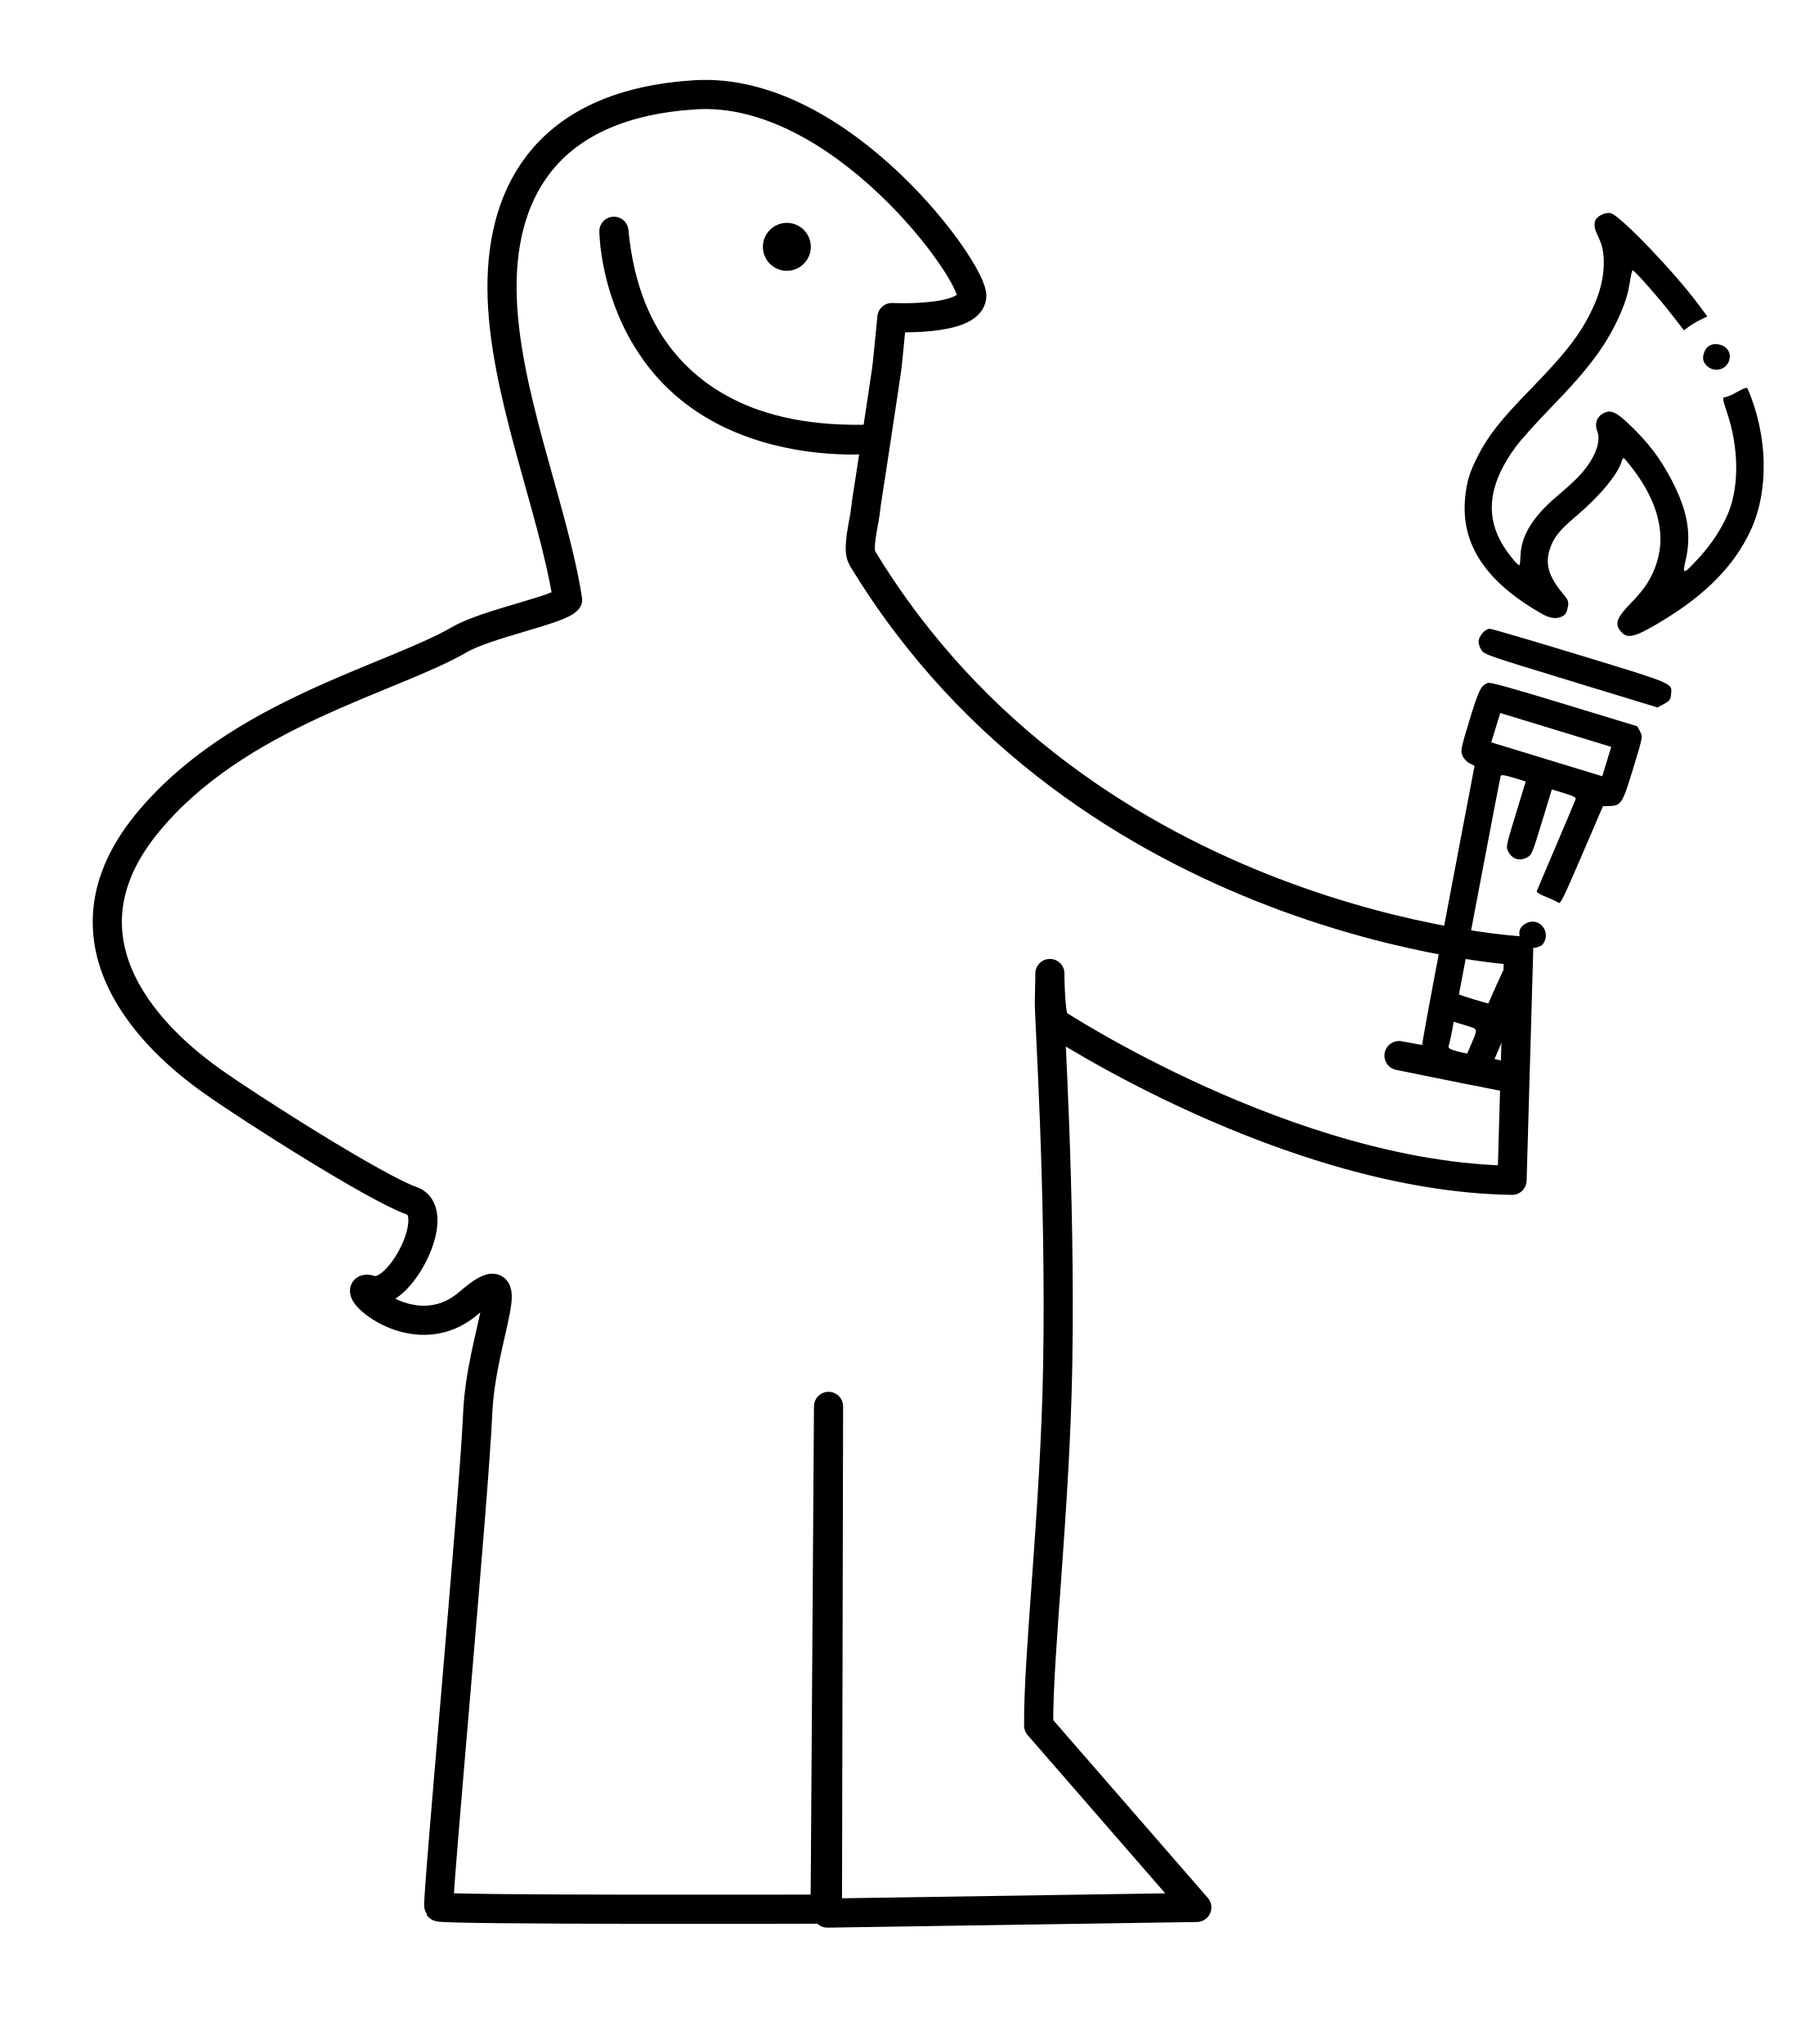
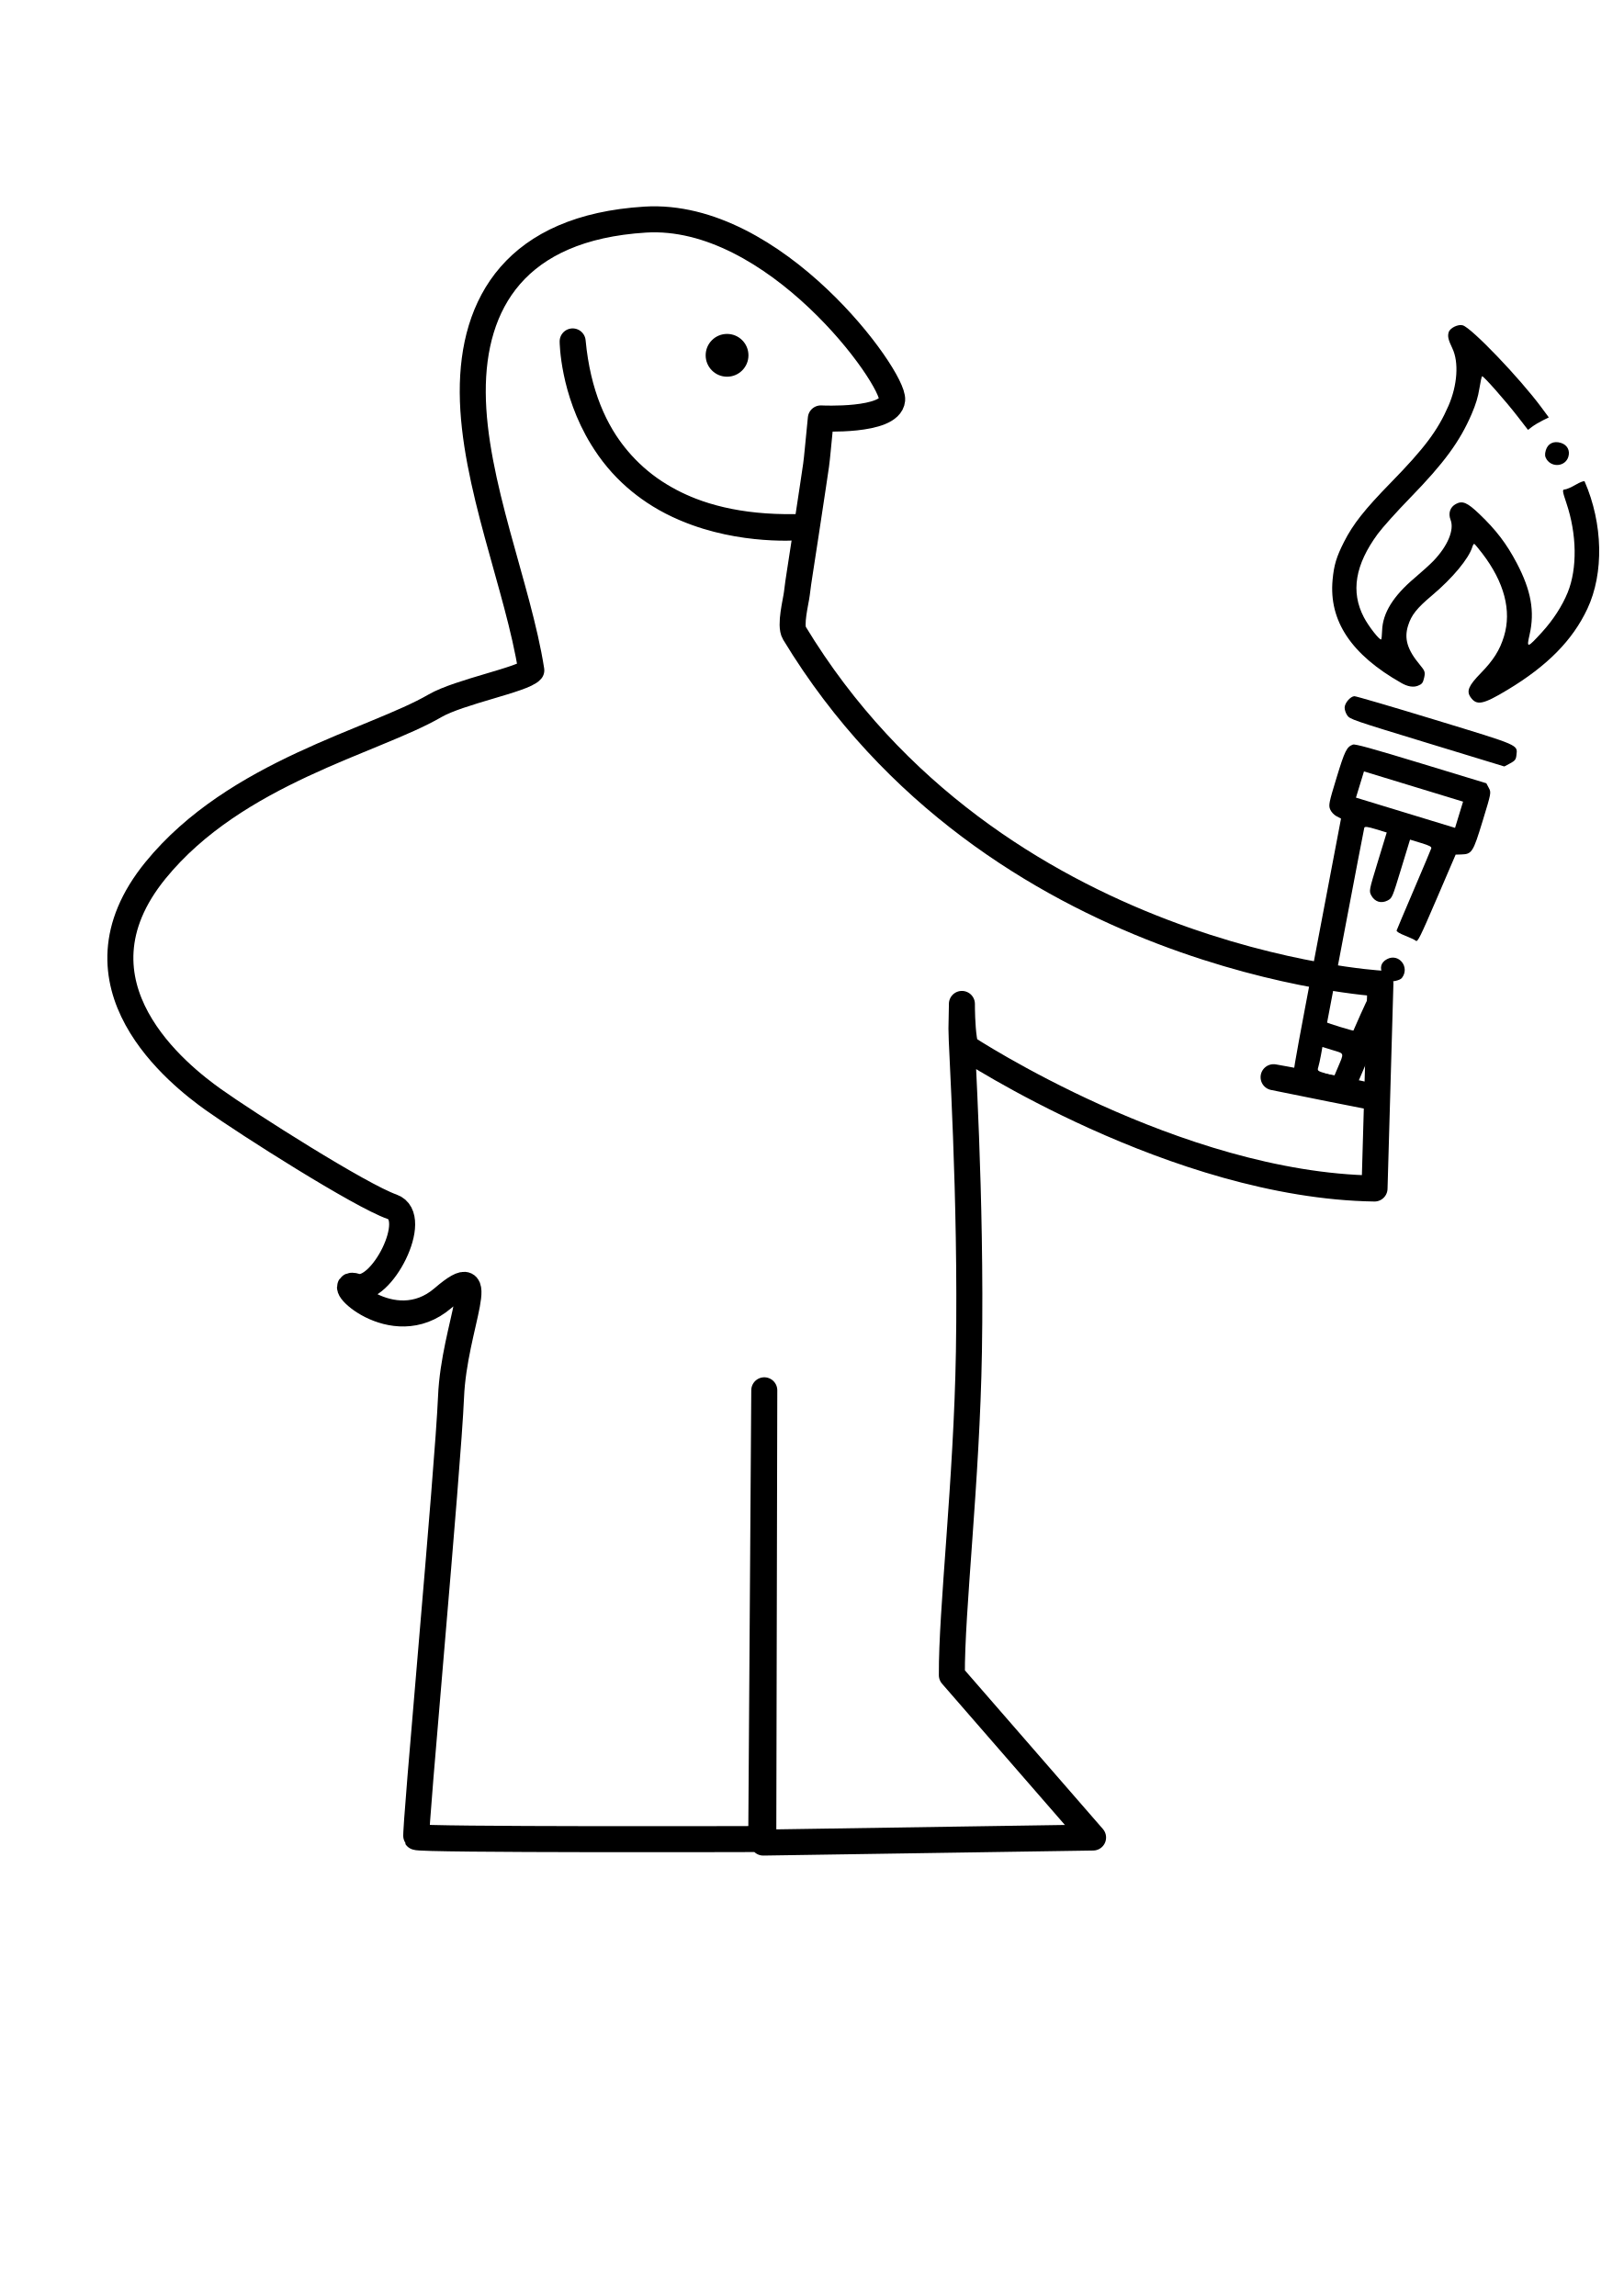
- <svg xmlns="http://www.w3.org/2000/svg" width="210mm" height="236mm" viewBox="0 0 210 236" version="1.1" id="svg1" xml:space="preserve">
+ <svg xmlns="http://www.w3.org/2000/svg" width="210mm" height="297mm" viewBox="0 0 210 297" version="1.1" id="svg1" xml:space="preserve">
  <defs id="defs1" />
  <g id="layer1">
-     <path style="fill:none;stroke:#000000;stroke-width:3.365;stroke-linecap:round;stroke-linejoin:round;stroke-dasharray:none;paint-order:stroke fill markers" d="m 175.358,109.768 c 0,0 -50.046,-2.823 -75.799,-45.348 -0.601,-0.992 0.197,-4.032 0.325,-5.083 0.268,-2.211 0.352,-2.373 1.123,-7.538 1.825,-12.217 1.158,-6.972 1.98,-15.136 0,0 8.947,0.461 9.224,-2.398 C 112.488,31.405 97.019,9.904 80.264,10.945 63.514,11.985 57.909,21.766 57.967,33.307 c 0.059,11.689 5.901,25.201 7.572,35.939 -0.99,1.188 -9.318,2.764 -12.47,4.597 -7.881,4.583 -25.77,8.575 -36.116,21.256 -12.068,14.791 3.133,26.59 7.468,29.681 4.335,3.091 19.008,12.426 23.117,13.86 3.727,1.302 -1.435,11.348 -4.696,10.305 -3.261,-1.044 4.75,7.12 11.272,1.511 6.522,-5.609 1.427,3.531 1.044,12.783 -0.383,9.253 -4.75,56.535 -4.489,56.926 0.261,0.391 44.611,0.261 44.611,0.261 l 0.391,-58.046 -0.13,58.503 42.654,-0.652 -18.262,-21.001 c -0.06,-8.34 1.925,-25.096 2.205,-41.822 0.337,-20.176 -1.01,-40.058 -0.966,-41.777 0.188,-7.443 -0.201,-0.024 0.557,2.387 0,0 27.115,17.874 52.868,18.259 z" id="path1" />
-     <path style="fill:none;stroke:#000000;stroke-width:3.365;stroke-linecap:round;stroke-linejoin:round;stroke-dasharray:none;paint-order:stroke fill markers" d="m 161.544,121.879 c 0,0 8.658,1.544 12.571,2.457 3.577,0.835 -12.571,-2.457 -12.571,-2.457 z" id="path2" />
-     <path style="fill:none;stroke:#000000;stroke-width:3.365;stroke-linecap:round;stroke-linejoin:round;stroke-dasharray:none;paint-order:stroke fill markers" d="m 101.05,50.683 c 0,0 -27.614,3.187 -30.161,-23.981 0,0 0.148,25.257 30.161,23.981 z" id="path3" />
-     <circle style="fill:#000000;stroke:none;stroke-width:3.365;stroke-linecap:round;stroke-linejoin:round;stroke-dasharray:none;paint-order:stroke fill markers" id="path4" cx="90.858" cy="28.5" r="2.767" />
-     <path style="fill:#000000" d="m 164.207,122.975 c -0.417,-0.658 -0.693,0.967 4.253,-25.058 l 1.804,-9.491 -0.592,-0.31 c -0.326,-0.17 -0.695,-0.575 -0.821,-0.899 -0.209,-0.539 -0.138,-0.885 0.832,-4.063 1.07,-3.505 1.314,-3.999 2.119,-4.301 0.277,-0.104 2.473,0.502 8.813,2.433 l 8.444,2.571 0.321,0.604 c 0.319,0.6 0.314,0.629 -0.797,4.267 -1.25,4.093 -1.382,4.299 -2.792,4.339 l -0.702,0.02 -2.441,5.683 c -2.131,4.961 -2.474,5.655 -2.698,5.463 -0.141,-0.121 -0.775,-0.421 -1.408,-0.668 -0.707,-0.275 -1.125,-0.533 -1.084,-0.669 0.037,-0.121 1.04,-2.497 2.23,-5.28 1.189,-2.783 2.2,-5.182 2.246,-5.333 0.066,-0.215 -0.22,-0.366 -1.33,-0.705 l -1.413,-0.431 -1.153,3.778 c -1.148,3.76 -1.156,3.779 -1.757,4.099 -0.381,0.203 -0.819,0.256 -1.186,0.144 -0.367,-0.112 -0.701,-0.401 -0.904,-0.782 -0.32,-0.601 -0.316,-0.622 0.832,-4.382 l 1.153,-3.778 -1.413,-0.431 c -1.032,-0.315 -1.434,-0.365 -1.488,-0.187 -0.041,0.134 -1.137,5.849 -2.436,12.7 -1.299,6.851 -2.367,12.477 -2.375,12.503 -0.007,0.026 0.75,0.28 1.683,0.565 0.933,0.285 1.706,0.498 1.719,0.473 0.013,-0.025 0.43,-0.969 0.927,-2.098 0.497,-1.129 0.957,-2.082 1.022,-2.116 0.065,-0.034 0.497,0.154 0.96,0.417 0.464,0.264 1.109,0.5 1.433,0.526 0.561,0.045 0.577,0.072 0.32,0.553 -0.148,0.278 -1.333,3.007 -2.632,6.064 -2.175,5.118 -2.407,5.583 -2.92,5.856 -0.532,0.283 -0.694,0.255 -3.477,-0.594 -2.778,-0.848 -2.937,-0.92 -3.293,-1.481 z m 5.652,-2.362 c 0.817,-1.929 0.865,-1.766 -0.658,-2.231 l -1.345,-0.411 -0.183,1.026 c -0.101,0.564 -0.254,1.259 -0.34,1.544 -0.153,0.507 -0.131,0.527 0.947,0.856 l 1.104,0.337 z m 15.672,-32.683 0.518,-1.696 -6.408,-1.956 -6.408,-1.956 -0.518,1.696 -0.518,1.696 6.408,1.956 6.408,1.956 z m -9.839,20.705 c -0.472,-0.887 -0.29,-1.597 0.523,-2.029 1.53,-0.815 2.999,1.054 1.918,2.44 -0.237,0.303 -1.286,0.544 -1.751,0.402 -0.169,-0.051 -0.479,-0.417 -0.689,-0.813 z m -4.624,-33.564 c -0.199,-0.285 -0.35,-0.75 -0.335,-1.031 0.03,-0.589 0.743,-1.411 1.256,-1.447 0.187,-0.013 4.862,1.356 10.387,3.043 11.174,3.411 10.72,3.213 10.572,4.61 -0.057,0.536 -0.19,0.706 -0.816,1.039 l -0.748,0.398 -9.978,-3.046 c -9.666,-2.951 -9.989,-3.062 -10.339,-3.565 z m 6.996,-4.188 c -6.476,-3.666 -9.383,-8.029 -8.89,-13.345 0.177,-1.904 0.496,-2.965 1.476,-4.898 1.168,-2.305 2.66,-4.195 6.064,-7.68 4.352,-4.456 6.058,-6.731 7.451,-9.937 1.156,-2.661 1.357,-5.626 0.503,-7.416 -0.539,-1.129 -0.639,-1.568 -0.478,-2.096 0.17,-0.556 1.229,-1.071 1.827,-0.889 1.154,0.352 7.325,6.791 10.124,10.563 l 0.998,1.346 -0.81,0.4 c -0.446,0.22 -1.051,0.583 -1.346,0.806 l -0.536,0.406 -1.372,-1.772 c -1.578,-2.038 -4.415,-5.245 -4.567,-5.164 -0.057,0.03 -0.214,0.746 -0.348,1.59 -0.174,1.089 -0.463,2.043 -0.995,3.282 -1.531,3.568 -3.573,6.351 -7.976,10.873 -1.701,1.747 -3.579,3.839 -4.174,4.649 -2.934,3.995 -3.517,7.488 -1.798,10.78 0.616,1.179 2.025,2.983 2.241,2.869 0.046,-0.024 0.101,-0.549 0.122,-1.166 0.078,-2.254 1.44,-4.452 4.206,-6.787 0.919,-0.776 2.018,-1.773 2.44,-2.215 1.842,-1.927 2.71,-4.008 2.209,-5.297 -0.333,-0.857 -0.064,-1.658 0.69,-2.059 0.854,-0.454 1.467,-0.192 3.023,1.293 2.175,2.076 3.527,3.85 4.848,6.361 1.852,3.522 2.343,6.261 1.656,9.253 -0.412,1.796 -0.311,1.776 1.601,-0.315 1.436,-1.57 2.618,-3.396 3.327,-5.138 1.259,-3.092 1.194,-7.544 -0.169,-11.574 -0.517,-1.528 -0.544,-1.75 -0.213,-1.754 0.208,-0.002 0.853,-0.282 1.432,-0.621 0.579,-0.339 1.093,-0.527 1.141,-0.416 2.377,5.439 2.516,11.873 0.354,16.475 -1.913,4.072 -5.169,7.377 -10.33,10.484 -3.177,1.913 -3.994,2.073 -4.783,0.938 -0.546,-0.785 -0.247,-1.484 1.325,-3.096 1.64,-1.681 2.459,-2.98 3.002,-4.758 1.015,-3.324 0.047,-7.011 -2.821,-10.754 -0.497,-0.648 -0.956,-1.194 -1.02,-1.214 -0.065,-0.02 -0.177,0.158 -0.249,0.396 -0.46,1.506 -2.562,4.037 -5.19,6.25 -1.998,1.682 -2.688,2.55 -3.122,3.927 -0.531,1.685 -0.096,3.129 1.525,5.07 0.658,0.787 0.714,0.957 0.552,1.672 -0.152,0.671 -0.279,0.834 -0.809,1.039 -0.595,0.231 -1.312,0.112 -2.14,-0.357 z M 196.864,41.971 c -0.237,-0.351 -0.268,-0.681 -0.112,-1.194 0.266,-0.87 1.012,-1.236 1.941,-0.953 0.83,0.253 1.222,0.983 0.971,1.806 -0.377,1.235 -2.059,1.44 -2.801,0.341 z" id="path5" />
+     <path style="fill:none;stroke:#000000;stroke-width:3.365;stroke-linecap:round;stroke-linejoin:round;stroke-dasharray:none;paint-order:stroke fill markers" d="m 178.533,127.23 c 0,0 -50.046,-2.823 -75.799,-45.348 -0.601,-0.992 0.197,-4.032 0.325,-5.083 0.268,-2.211 0.352,-2.373 1.123,-7.538 1.825,-12.217 1.158,-6.972 1.98,-15.136 0,0 8.947,0.461 9.224,-2.398 0.277,-2.859 -15.192,-24.36 -31.947,-23.32 -16.75,1.04 -22.355,10.822 -22.296,22.363 0.059,11.689 5.901,25.201 7.572,35.939 -0.99,1.188 -9.318,2.764 -12.47,4.597 -7.881,4.583 -25.77,8.575 -36.116,21.256 -12.068,14.791 3.133,26.59 7.468,29.681 4.335,3.091 19.008,12.426 23.117,13.86 3.727,1.302 -1.435,11.348 -4.696,10.305 -3.261,-1.044 4.75,7.12 11.272,1.511 6.522,-5.609 1.427,3.531 1.044,12.783 -0.383,9.253 -4.75,56.535 -4.489,56.926 0.261,0.391 44.611,0.261 44.611,0.261 l 0.391,-58.046 -0.13,58.503 42.654,-0.652 -18.262,-21.001 c -0.06,-8.34 1.925,-25.096 2.205,-41.822 0.337,-20.176 -1.01,-40.058 -0.966,-41.777 0.188,-7.443 -0.201,-0.024 0.557,2.387 0,0 27.115,17.874 52.868,18.259 z" id="path1" />
+     <path style="fill:none;stroke:#000000;stroke-width:3.365;stroke-linecap:round;stroke-linejoin:round;stroke-dasharray:none;paint-order:stroke fill markers" d="m 164.719,139.342 c 0,0 8.658,1.544 12.571,2.457 3.577,0.835 -12.571,-2.457 -12.571,-2.457 z" id="path2" />
+     <path style="fill:none;stroke:#000000;stroke-width:3.365;stroke-linecap:round;stroke-linejoin:round;stroke-dasharray:none;paint-order:stroke fill markers" d="m 104.225,68.145 c 0,0 -27.614,3.187 -30.161,-23.981 0,0 0.148,25.257 30.161,23.981 z" id="path3" />
+     <circle style="fill:#000000;stroke:none;stroke-width:3.365;stroke-linecap:round;stroke-linejoin:round;stroke-dasharray:none;paint-order:stroke fill markers" id="path4" cx="94.033" cy="45.962" r="2.767" />
+     <path style="fill:#000000" d="m 167.382,140.438 c -0.417,-0.658 -0.693,0.967 4.253,-25.058 l 1.804,-9.491 -0.592,-0.31 c -0.326,-0.17 -0.695,-0.575 -0.821,-0.899 -0.209,-0.539 -0.138,-0.885 0.832,-4.063 1.07,-3.505 1.314,-3.999 2.119,-4.301 0.277,-0.104 2.473,0.502 8.813,2.433 l 8.444,2.571 0.321,0.604 c 0.319,0.6 0.314,0.629 -0.797,4.267 -1.25,4.093 -1.382,4.299 -2.792,4.339 l -0.702,0.02 -2.441,5.683 c -2.131,4.961 -2.474,5.655 -2.698,5.463 -0.141,-0.121 -0.775,-0.421 -1.408,-0.668 -0.707,-0.275 -1.125,-0.533 -1.084,-0.669 0.037,-0.121 1.04,-2.497 2.23,-5.28 1.189,-2.783 2.2,-5.182 2.246,-5.333 0.066,-0.215 -0.22,-0.366 -1.33,-0.705 l -1.413,-0.431 -1.153,3.778 c -1.148,3.76 -1.156,3.779 -1.757,4.099 -0.381,0.203 -0.819,0.256 -1.186,0.144 -0.367,-0.112 -0.701,-0.401 -0.904,-0.782 -0.32,-0.601 -0.316,-0.622 0.832,-4.382 l 1.153,-3.778 -1.413,-0.431 c -1.032,-0.315 -1.434,-0.365 -1.488,-0.187 -0.041,0.134 -1.137,5.849 -2.436,12.7 -1.299,6.851 -2.367,12.477 -2.375,12.503 -0.007,0.026 0.75,0.28 1.683,0.565 0.933,0.285 1.706,0.498 1.719,0.473 0.013,-0.025 0.43,-0.969 0.927,-2.098 0.497,-1.129 0.957,-2.082 1.022,-2.116 0.065,-0.034 0.497,0.154 0.96,0.417 0.464,0.264 1.109,0.5 1.433,0.526 0.561,0.045 0.577,0.072 0.32,0.553 -0.148,0.278 -1.333,3.007 -2.632,6.064 -2.175,5.118 -2.407,5.583 -2.92,5.856 -0.532,0.283 -0.694,0.255 -3.477,-0.594 -2.778,-0.848 -2.937,-0.92 -3.293,-1.481 z m 5.652,-2.362 c 0.817,-1.929 0.865,-1.766 -0.658,-2.231 l -1.345,-0.411 -0.183,1.026 c -0.101,0.564 -0.254,1.259 -0.34,1.544 -0.153,0.507 -0.131,0.527 0.947,0.856 l 1.104,0.337 z m 15.672,-32.683 0.518,-1.696 -6.408,-1.956 -6.408,-1.956 -0.518,1.696 -0.518,1.696 6.408,1.956 6.408,1.956 z m -9.839,20.705 c -0.472,-0.887 -0.29,-1.597 0.523,-2.029 1.53,-0.815 2.999,1.054 1.918,2.44 -0.237,0.303 -1.286,0.544 -1.751,0.402 -0.169,-0.051 -0.479,-0.417 -0.689,-0.813 z m -4.624,-33.564 c -0.199,-0.285 -0.35,-0.75 -0.335,-1.031 0.03,-0.589 0.743,-1.411 1.256,-1.447 0.187,-0.013 4.862,1.356 10.387,3.043 11.174,3.411 10.72,3.213 10.572,4.61 -0.057,0.536 -0.19,0.706 -0.816,1.039 l -0.748,0.398 -9.978,-3.046 c -9.666,-2.951 -9.989,-3.062 -10.339,-3.565 z m 6.996,-4.188 c -6.476,-3.666 -9.383,-8.029 -8.89,-13.345 0.177,-1.904 0.496,-2.965 1.476,-4.898 1.168,-2.305 2.66,-4.195 6.064,-7.68 4.352,-4.456 6.058,-6.731 7.451,-9.937 1.156,-2.661 1.357,-5.626 0.503,-7.416 -0.539,-1.129 -0.639,-1.568 -0.478,-2.096 0.17,-0.556 1.229,-1.071 1.827,-0.889 1.154,0.352 7.325,6.791 10.124,10.563 l 0.998,1.346 -0.81,0.4 c -0.446,0.22 -1.051,0.583 -1.346,0.806 l -0.536,0.406 -1.372,-1.772 c -1.578,-2.038 -4.415,-5.245 -4.567,-5.164 -0.057,0.03 -0.214,0.746 -0.348,1.59 -0.174,1.089 -0.463,2.043 -0.995,3.282 -1.531,3.568 -3.573,6.351 -7.976,10.873 -1.701,1.747 -3.579,3.839 -4.174,4.649 -2.934,3.995 -3.517,7.488 -1.798,10.78 0.616,1.179 2.025,2.983 2.241,2.869 0.046,-0.024 0.101,-0.549 0.122,-1.166 0.078,-2.254 1.44,-4.452 4.206,-6.787 0.919,-0.776 2.018,-1.773 2.44,-2.215 1.842,-1.927 2.71,-4.008 2.209,-5.297 -0.333,-0.857 -0.064,-1.658 0.69,-2.059 0.854,-0.454 1.467,-0.192 3.023,1.293 2.175,2.076 3.527,3.85 4.848,6.361 1.852,3.522 2.343,6.261 1.656,9.253 -0.412,1.796 -0.311,1.776 1.601,-0.315 1.436,-1.57 2.618,-3.396 3.327,-5.138 1.259,-3.092 1.194,-7.544 -0.169,-11.574 -0.517,-1.528 -0.544,-1.75 -0.213,-1.754 0.208,-0.002 0.853,-0.282 1.432,-0.621 0.579,-0.339 1.093,-0.527 1.141,-0.416 2.377,5.439 2.516,11.873 0.354,16.475 -1.913,4.072 -5.169,7.377 -10.33,10.484 -3.177,1.913 -3.994,2.073 -4.783,0.938 -0.546,-0.785 -0.247,-1.484 1.325,-3.096 1.64,-1.681 2.459,-2.98 3.002,-4.758 1.015,-3.324 0.047,-7.011 -2.821,-10.754 -0.497,-0.648 -0.956,-1.194 -1.02,-1.214 -0.065,-0.02 -0.177,0.158 -0.249,0.396 -0.46,1.506 -2.562,4.037 -5.19,6.25 -1.998,1.682 -2.688,2.55 -3.122,3.927 -0.531,1.685 -0.096,3.129 1.525,5.07 0.658,0.787 0.714,0.957 0.552,1.672 -0.152,0.671 -0.279,0.834 -0.809,1.039 -0.595,0.231 -1.312,0.112 -2.14,-0.357 z m 18.8,-28.913 c -0.237,-0.351 -0.268,-0.681 -0.112,-1.194 0.266,-0.87 1.012,-1.236 1.941,-0.953 0.83,0.253 1.222,0.983 0.971,1.806 -0.377,1.235 -2.059,1.44 -2.801,0.341 z" id="path5" />
  </g>
</svg>
